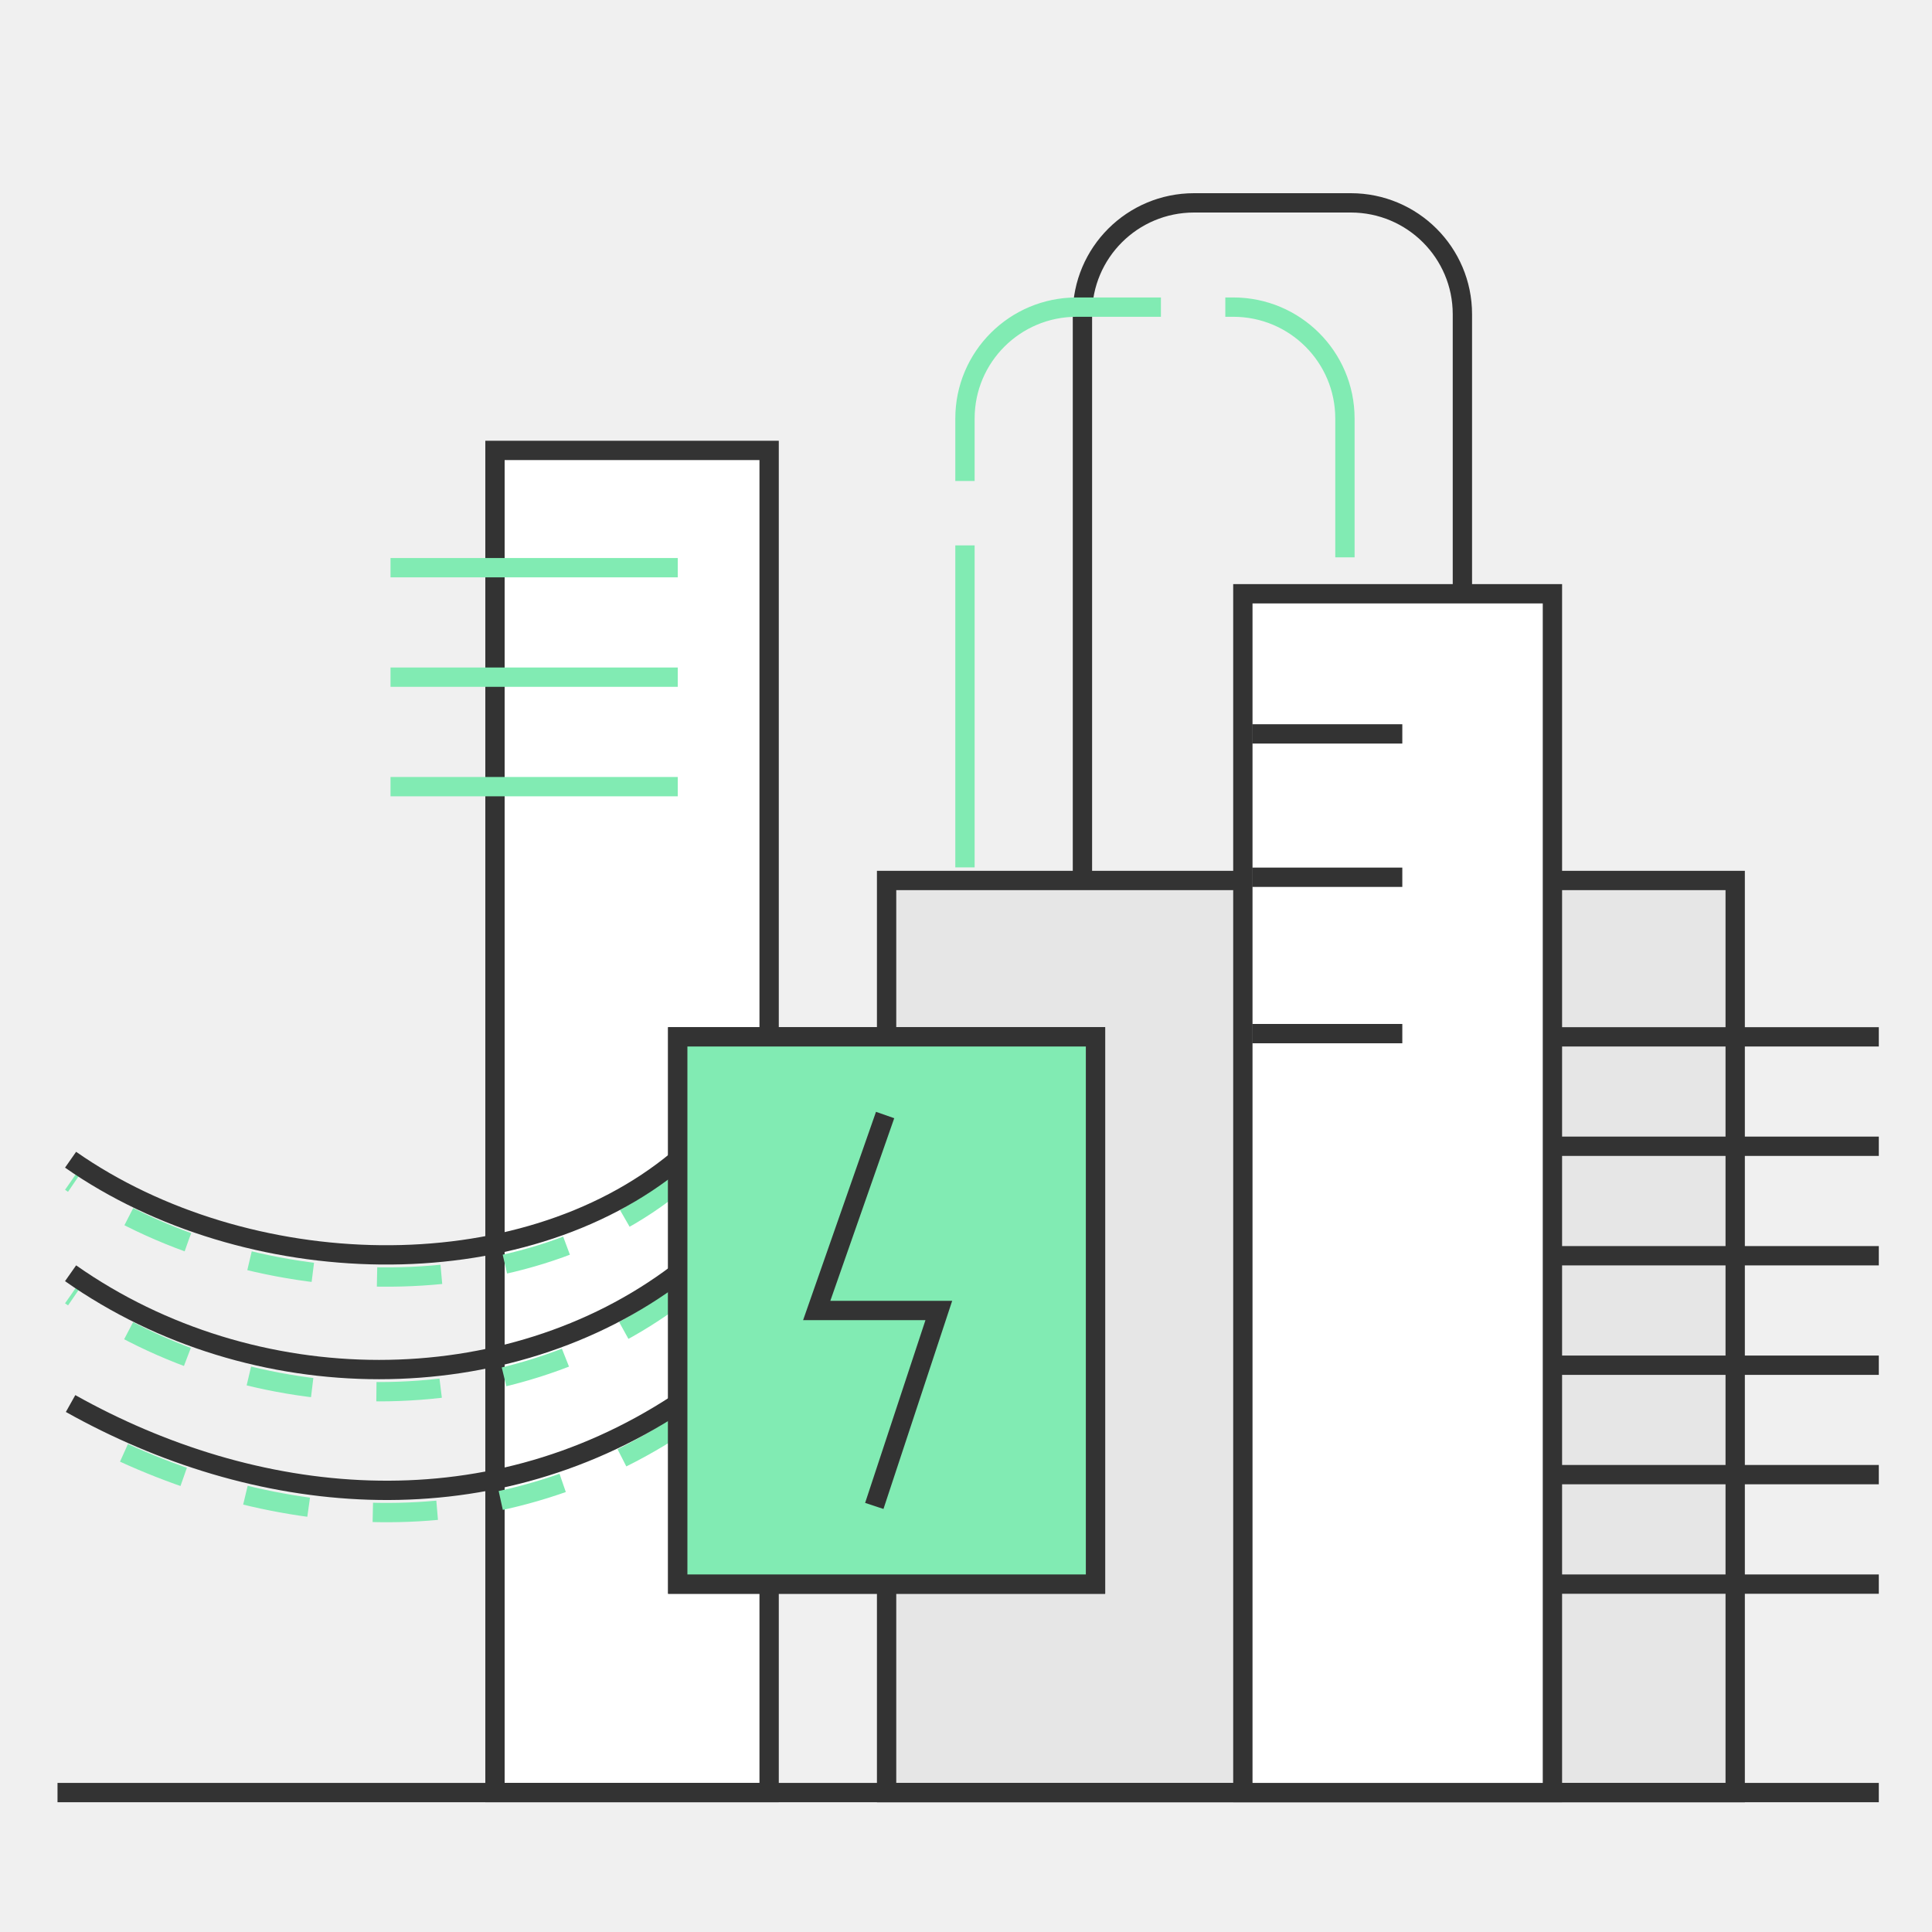
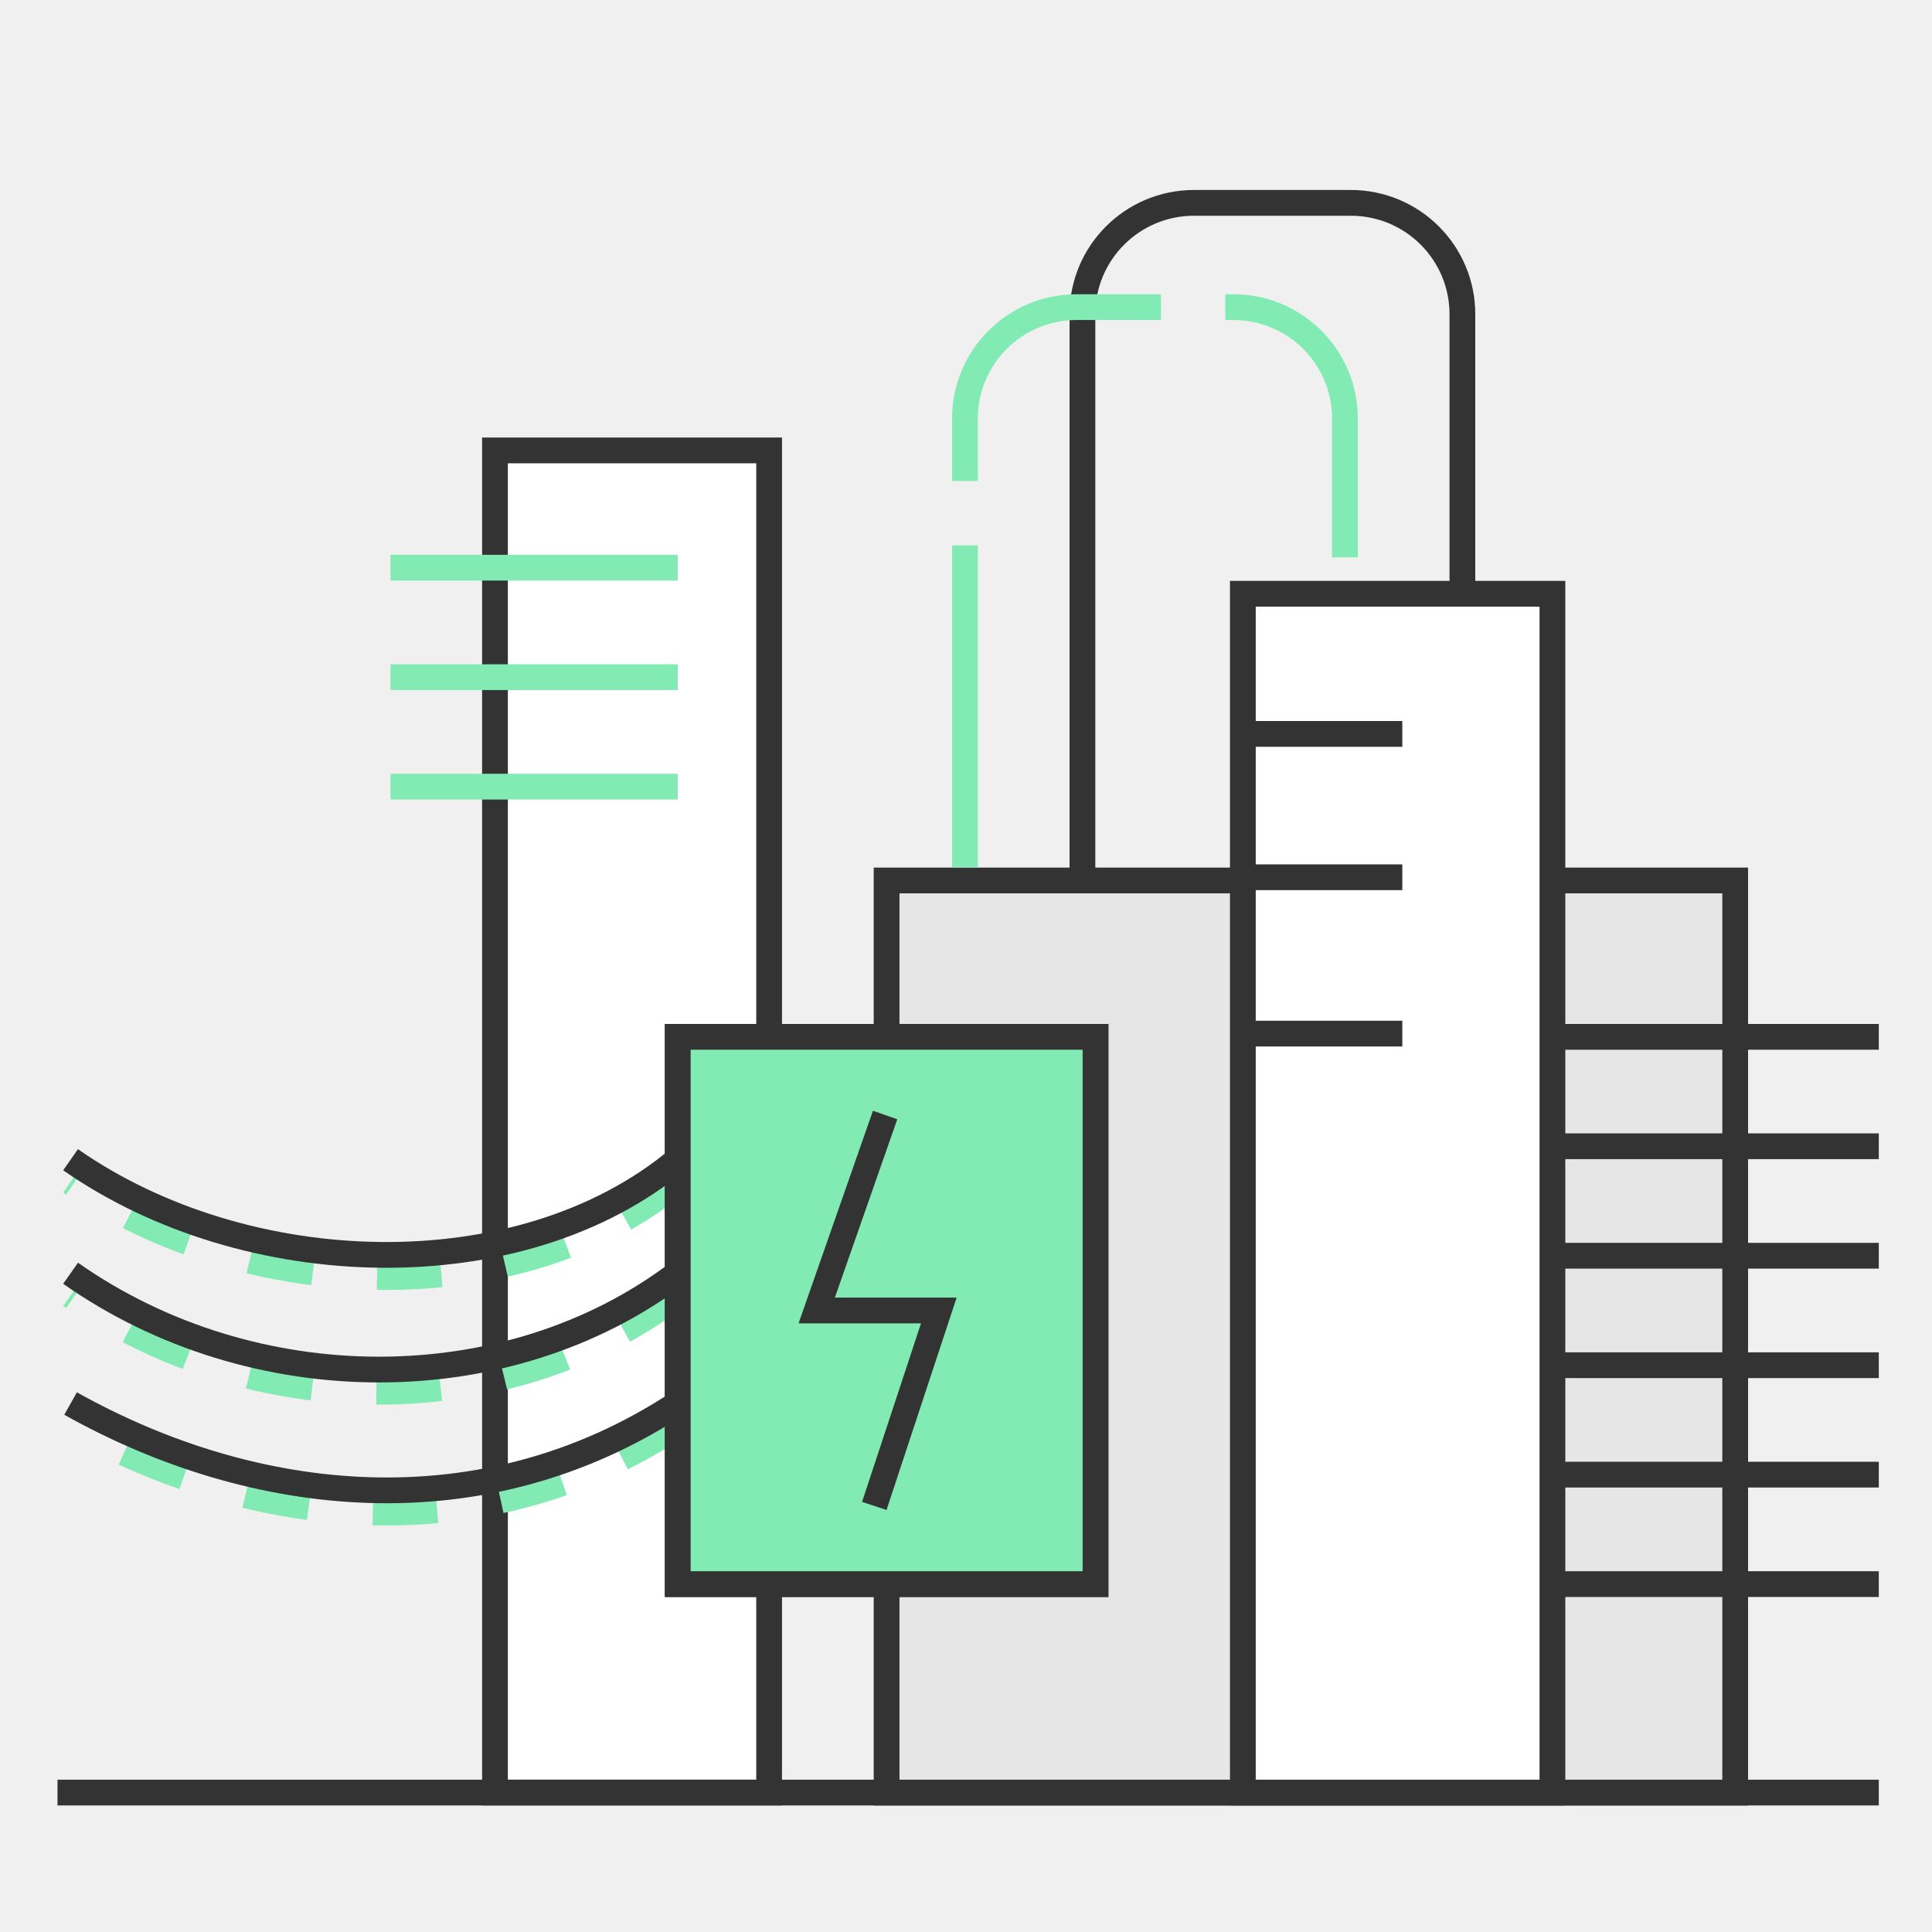
<svg xmlns="http://www.w3.org/2000/svg" id="stroke" width="300" height="300" viewBox="0 0 300 300">
-   <path d="m168.08,136.72V48.79c0-9.55,7.76-17.29,17.33-17.29h24.34c9.57,0,17.33,7.74,17.33,17.29v43.41" fill="none" stroke="#333" stroke-miterlimit="10" stroke-width="3" />
+   <path d="m168.08,136.72V48.79c0-9.55,7.76-17.29,17.33-17.29h24.34c9.57,0,17.33,7.74,17.33,17.29v43.41" fill="none" stroke="#333" stroke-miterlimit="10" stroke-width="4" />
  <style>

    #cables &gt; path{
      stroke-dasharray: 10;
      stroke-dashoffset: 0;
-       animation: cables 2s infinite linear;
+       animation: cables 2s linear infinite;
    }

    #cables-2 &gt; path{
      stroke-dasharray: 50 10;
      stroke-dashoffset: 0;
-       animation: cables-2 5s infinite linear;
+       animation: cables-2 5s linear infinite;
    }

    @keyframes cables{
      0%{
        stroke-dashoffset: 0;
      }
      100%{
        stroke-dashoffset: 100;
      }
    }

    @keyframes cables-2{
      0%{
        stroke-dashoffset: 0;
      }
      100%{
        stroke-dashoffset: 100;
      }

    }

  </style>
  <rect x="107.27" y="161" width="62.84" height="84.98" fill="#81ebb3" />
-   <rect x="76.86" y="69.94" width="42.57" height="208.41" fill="#fff" stroke="#333" stroke-miterlimit="10" stroke-width="3" />
-   <rect x="137.67" y="136.72" width="131.77" height="141.64" fill="#e6e6e6" stroke="#333" stroke-miterlimit="10" stroke-width="3" />
+   <rect x="76.86" y="69.94" width="42.57" height="208.41" fill="#fff" stroke="#333" stroke-miterlimit="10" stroke-width="4" />
+   <rect x="137.67" y="136.72" width="131.77" height="141.64" fill="#e6e6e6" stroke="#333" stroke-miterlimit="10" stroke-width="4" />
  <g id="cables">
-     <path d="m105.24,201.15c-26.35,19.94-65.9,19.94-94.28,0" fill="none" stroke="#81ebb3" stroke-miterlimit="10" stroke-width="3" pathLength="100" />
-     <path d="m105.24,221.39c-30.41,19.94-65.9,15.9-94.28,0" fill="none" stroke="#81ebb3" stroke-miterlimit="10" stroke-width="3" pathLength="100" />
-     <path d="m105.24,183.52c-24.5,20.38-67.06,19.02-94.28,0" fill="none" stroke="#81ebb3" stroke-miterlimit="10" stroke-width="3" pathLength="100" />
+     <path d="m105.24,201.15c-26.35,19.94-65.9,19.94-94.28,0" fill="none" stroke="#81ebb3" stroke-miterlimit="10" stroke-width="4" pathLength="100" />
+     <path d="m105.24,221.39c-30.41,19.94-65.9,15.9-94.28,0" fill="none" stroke="#81ebb3" stroke-miterlimit="10" stroke-width="4" pathLength="100" />
+     <path d="m105.24,183.52c-24.5,20.38-67.06,19.02-94.28,0" fill="none" stroke="#81ebb3" stroke-miterlimit="10" stroke-width="4" pathLength="100" />
  </g>
-   <line x1="8.93" y1="278.35" x2="291.74" y2="278.35" fill="#fff" stroke="#333" stroke-miterlimit="10" stroke-width="3" />
-   <line x1="192.33" y1="161" x2="291.74" y2="161" fill="#fff" stroke="#333" stroke-miterlimit="10" stroke-width="3" />
-   <line x1="192.33" y1="177.99" x2="291.74" y2="177.99" fill="#fff" stroke="#333" stroke-miterlimit="10" stroke-width="3" />
-   <line x1="192.33" y1="194.99" x2="291.74" y2="194.99" fill="#fff" stroke="#333" stroke-miterlimit="10" stroke-width="3" />
+   <line x1="8.93" y1="278.35" x2="291.74" y2="278.35" fill="#fff" stroke="#333" stroke-miterlimit="10" stroke-width="4" />
+   <line x1="192.33" y1="161" x2="291.74" y2="161" fill="#fff" stroke="#333" stroke-miterlimit="10" stroke-width="4" />
+   <line x1="192.33" y1="177.99" x2="291.74" y2="177.99" fill="#fff" stroke="#333" stroke-miterlimit="10" stroke-width="4" />
+   <line x1="192.33" y1="194.99" x2="291.74" y2="194.99" fill="#fff" stroke="#333" stroke-miterlimit="10" stroke-width="4" />
  <g id="cables-2">
-     <path d="m149.84,134.69v-69.71c0-9.55,7.76-17.29,17.33-17.29h24.34c9.57,0,17.33,7.74,17.33,17.29v26.21" fill="none" stroke="#81ebb3" stroke-miterlimit="10" stroke-width="3" />
-     <line x1="60.64" y1="88.15" x2="105.24" y2="88.15" fill="#fff" stroke="#81ebb3" stroke-miterlimit="10" stroke-width="3" />
-     <line x1="60.64" y1="105.15" x2="105.24" y2="105.15" fill="#fff" stroke="#81ebb3" stroke-miterlimit="10" stroke-width="3" />
-     <line x1="60.64" y1="122.15" x2="105.24" y2="122.15" fill="#fff" stroke="#81ebb3" stroke-miterlimit="10" stroke-width="3" />
+     <path d="m149.84,134.69v-69.71c0-9.55,7.76-17.29,17.33-17.29h24.34c9.57,0,17.33,7.74,17.33,17.29v26.21" fill="none" stroke="#81ebb3" stroke-miterlimit="10" stroke-width="4" />
+     <line x1="60.64" y1="88.15" x2="105.24" y2="88.15" fill="#fff" stroke="#81ebb3" stroke-miterlimit="10" stroke-width="4" />
+     <line x1="60.64" y1="105.15" x2="105.24" y2="105.15" fill="#fff" stroke="#81ebb3" stroke-miterlimit="10" stroke-width="4" />
+     <line x1="60.64" y1="122.15" x2="105.24" y2="122.15" fill="#fff" stroke="#81ebb3" stroke-miterlimit="10" stroke-width="4" />
  </g>
-   <line x1="192.33" y1="211.99" x2="291.74" y2="211.99" fill="#fff" stroke="#333" stroke-miterlimit="10" stroke-width="3" />
-   <line x1="192.33" y1="228.98" x2="291.74" y2="228.98" fill="#fff" stroke="#333" stroke-miterlimit="10" stroke-width="3" />
-   <line x1="192.33" y1="245.98" x2="291.74" y2="245.98" fill="#fff" stroke="#333" stroke-miterlimit="10" stroke-width="3" />
-   <rect x="192.99" y="92.2" width="48.07" height="186.15" fill="#fff" stroke="#333" stroke-miterlimit="10" stroke-width="3" />
-   <line x1="194.44" y1="113.96" x2="217.75" y2="113.96" fill="none" stroke="#333" stroke-miterlimit="10" stroke-width="3" />
-   <line x1="194.44" y1="136.22" x2="217.75" y2="136.22" fill="none" stroke="#333" stroke-miterlimit="10" stroke-width="3" />
-   <line x1="194.44" y1="160.5" x2="217.75" y2="160.5" fill="none" stroke="#333" stroke-miterlimit="10" stroke-width="3" />
-   <path d="m105.24,197.71c-26.35,19.94-65.9,19.94-94.28,0" fill="none" stroke="#333" stroke-miterlimit="10" stroke-width="3" />
-   <path d="m105.24,217.94c-30.41,19.94-65.9,15.9-94.28,0" fill="none" stroke="#333" stroke-miterlimit="10" stroke-width="3" />
-   <path d="m105.24,180.08c-24.5,20.38-67.06,19.02-94.28,0" fill="none" stroke="#333" stroke-miterlimit="10" stroke-width="3" />
-   <rect x="105.24" y="161" width="64.87" height="84.98" fill="#fff" stroke="#333" stroke-miterlimit="10" stroke-width="3" />
+   <line x1="192.33" y1="211.99" x2="291.74" y2="211.99" fill="#fff" stroke="#333" stroke-miterlimit="10" stroke-width="4" />
+   <line x1="192.33" y1="228.98" x2="291.74" y2="228.98" fill="#fff" stroke="#333" stroke-miterlimit="10" stroke-width="4" />
+   <line x1="192.33" y1="245.98" x2="291.74" y2="245.98" fill="#fff" stroke="#333" stroke-miterlimit="10" stroke-width="4" />
+   <rect x="192.99" y="92.2" width="48.07" height="186.15" fill="#fff" stroke="#333" stroke-miterlimit="10" stroke-width="4" />
+   <line x1="194.44" y1="113.96" x2="217.75" y2="113.96" fill="none" stroke="#333" stroke-miterlimit="10" stroke-width="4" />
+   <line x1="194.44" y1="136.22" x2="217.75" y2="136.22" fill="none" stroke="#333" stroke-miterlimit="10" stroke-width="4" />
+   <line x1="194.44" y1="160.5" x2="217.75" y2="160.5" fill="none" stroke="#333" stroke-miterlimit="10" stroke-width="4" />
+   <path d="m105.24,197.71c-26.35,19.94-65.9,19.94-94.28,0" fill="none" stroke="#333" stroke-miterlimit="10" stroke-width="4" />
+   <path d="m105.24,217.94c-30.41,19.94-65.9,15.9-94.28,0" fill="none" stroke="#333" stroke-miterlimit="10" stroke-width="4" />
+   <path d="m105.24,180.08c-24.5,20.38-67.06,19.02-94.28,0" fill="none" stroke="#333" stroke-miterlimit="10" stroke-width="4" />
+   <rect x="105.24" y="161" width="64.87" height="84.98" fill="#fff" stroke="#333" stroke-miterlimit="10" stroke-width="4" />
  <rect x="105.24" y="161.14" width="64.87" height="84.84" fill="#81ebb3" />
-   <rect x="105.24" y="161" width="64.87" height="84.98" fill="none" stroke="#333" stroke-miterlimit="10" stroke-width="3" />
-   <polyline points="137.44 173.14 126.82 203.49 145.78 203.49 135.76 233.84" fill="none" stroke="#333" stroke-miterlimit="10" stroke-width="3" />
+   <rect x="105.24" y="161" width="64.87" height="84.98" fill="none" stroke="#333" stroke-miterlimit="10" stroke-width="4" />
+   <polyline points="137.44 173.14 126.82 203.49 145.78 203.49 135.76 233.84" fill="none" stroke="#333" stroke-miterlimit="10" stroke-width="4" />
</svg>
